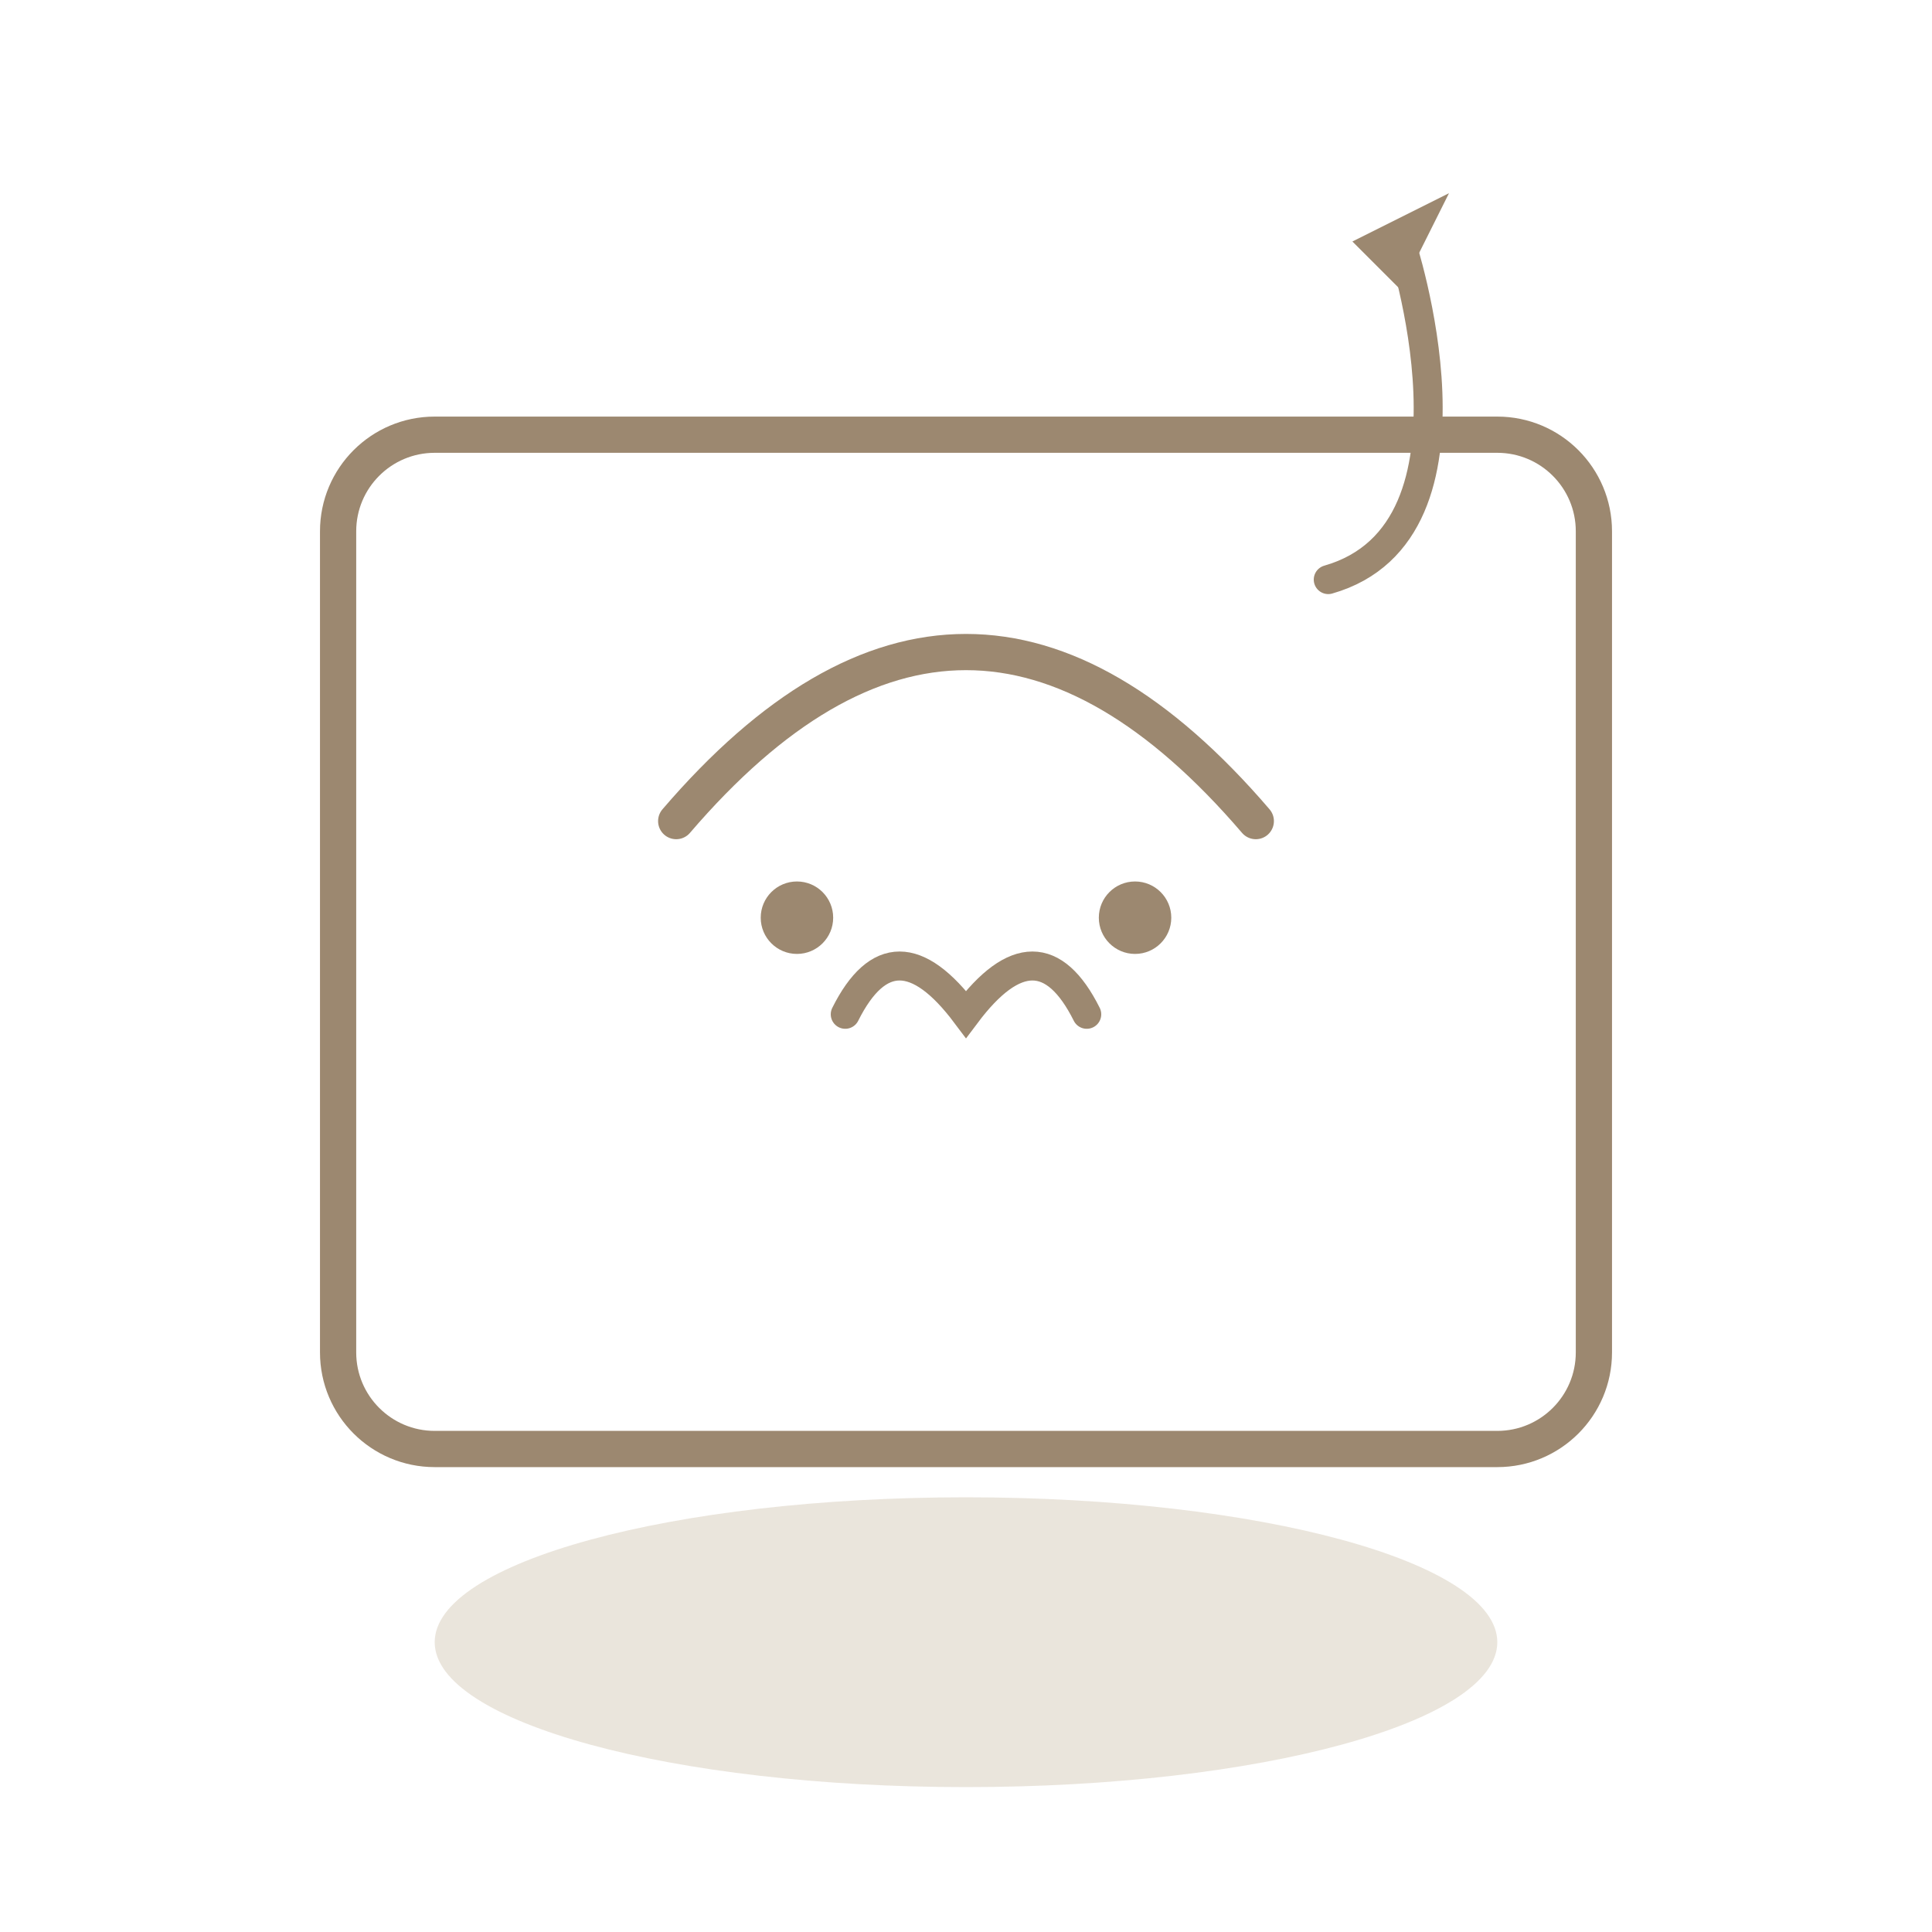
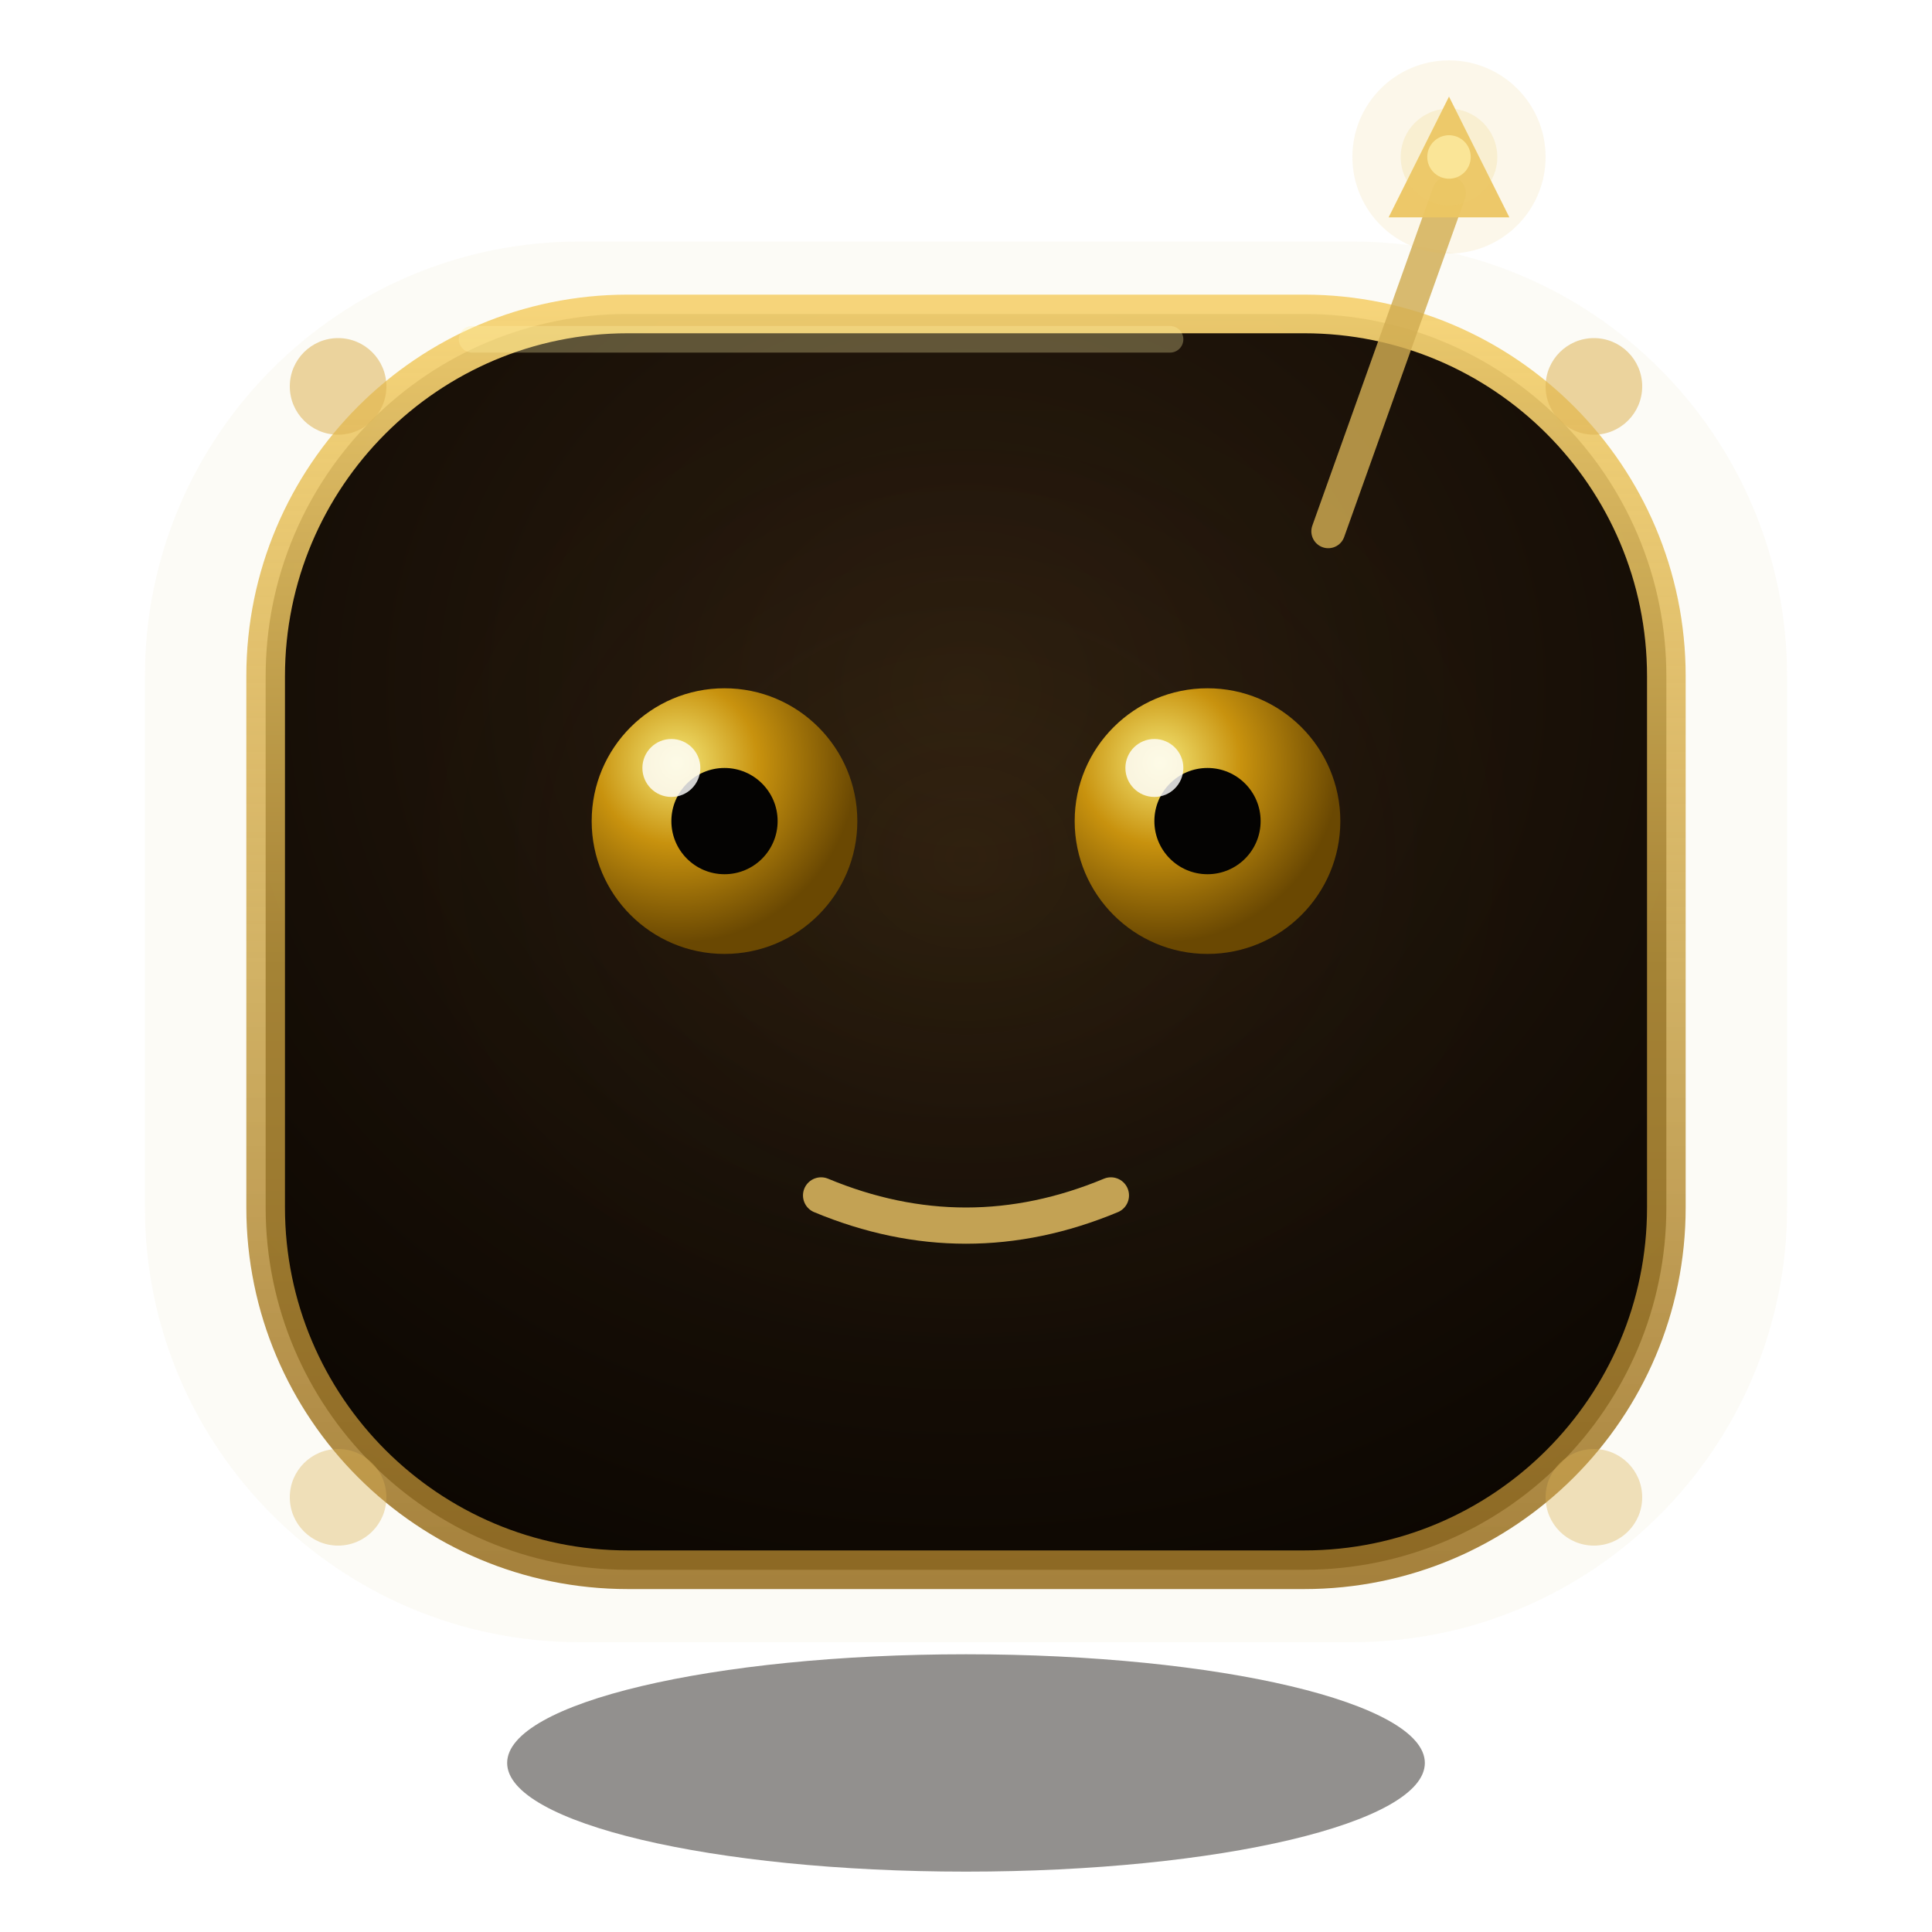
<svg xmlns="http://www.w3.org/2000/svg" width="80" height="80" viewBox="0 0 80 80" fill="none">
-   <ellipse cx="40" cy="68" rx="22" ry="6" fill="#c4b49a" opacity="0.35" />
-   <rect x="14" y="18" width="52" height="42" rx="4" fill="none" stroke="#9c8870" stroke-width="1.5" />
-   <path d="M28 34 Q40 20 52 34" stroke="#9c8870" stroke-width="1.5" stroke-linecap="round" fill="none" />
-   <path d="M35 42 Q37 38 40 42 Q43 38 45 42" stroke="#9c8870" stroke-width="1.2" stroke-linecap="round" fill="none" />
-   <circle cx="33" cy="38" r="1.5" fill="#9c8870" />
-   <circle cx="47" cy="38" r="1.5" fill="#9c8870" />
-   <path d="M58 10 C58 10 62 22 55 24" stroke="#9c8870" stroke-width="1.2" stroke-linecap="round" fill="none" />
-   <path d="M56 10 L60 8 L58 12" fill="#9c8870" />
+   <defs>
+     <radialGradient id="eg-body" cx="50%" cy="30%" r="75%">
+       <stop offset="0%" stop-color="#2a1c0e" />
+       <stop offset="100%" stop-color="#0c0702" />
+     </radialGradient>
+     <linearGradient id="eg-border" x1="0" y1="0" x2="0" y2="1">
+       <stop offset="0%" stop-color="rgba(245,210,115,0.95)" />
+       <stop offset="52%" stop-color="rgba(200,160,65,0.80)" />
+       <stop offset="100%" stop-color="rgba(155,115,40,0.90)" />
+     </linearGradient>
+     <radialGradient id="eg-iris" cx="32%" cy="28%" r="68%">
+       <stop offset="0%" stop-color="#f5e878" />
+       <stop offset="45%" stop-color="#c8920e" />
+       <stop offset="100%" stop-color="#6a4802" />
+     </radialGradient>
+     <radialGradient id="eg-screen" cx="50%" cy="42%" r="56%">
+       <stop offset="0%" stop-color="rgba(190,150,65,0.07)" />
+       <stop offset="100%" stop-color="rgba(0,0,0,0)" />
+     </radialGradient>
+   </defs>
+   <ellipse cx="40" cy="73" rx="19" ry="4.5" fill="#0e0904" opacity="0.45" />
+   <rect x="6" y="10" width="68" height="58" rx="18" fill="rgba(195,155,55,0.045)" />
+   <rect x="11" y="13" width="58" height="52" rx="15" fill="url(#eg-body)" />
+   <rect x="11" y="13" width="58" height="52" rx="15" stroke="url(#eg-border)" stroke-width="1.6" fill="none" />
+   <rect x="19" y="13.5" width="30" height="1.1" rx="0.55" fill="rgba(255,240,165,0.30)" />
+   <rect x="15" y="17" width="50" height="44" rx="12" fill="url(#eg-screen)" />
+   <circle cx="14" cy="16" r="2" fill="rgba(220,178,85,0.55)" />
+   <circle cx="66" cy="16" r="2" fill="rgba(220,178,85,0.55)" />
+   <circle cx="14" cy="62" r="2" fill="rgba(220,178,85,0.38)" />
+   <circle cx="66" cy="62" r="2" fill="rgba(220,178,85,0.38)" />
+   <line x1="55" y1="22" x2="60" y2="8" stroke="rgba(208,172,82,0.82)" stroke-width="1.4" stroke-linecap="round" />
+   <polygon points="60,4 57.5,9 62.5,9" fill="rgba(238,200,102,0.95)" />
+   <circle cx="60" cy="6.5" r="4" fill="rgba(225,188,80,0.12)" />
+   <circle cx="60" cy="6.5" r="2" fill="rgba(238,205,110,0.20)" />
+   <circle cx="60" cy="6.5" r="0.9" fill="rgba(255,238,165,0.75)" />
+   <circle cx="30" cy="34" r="5.5" fill="url(#eg-iris)" />
+   <circle cx="50" cy="34" r="5.5" fill="url(#eg-iris)" />
+   <circle cx="30" cy="34" r="2.2" fill="#040302" />
+   <circle cx="50" cy="34" r="2.2" fill="#040302" />
+   <circle cx="27.8" cy="31.8" r="1.2" fill="rgba(255,255,255,0.82)" />
+   <circle cx="47.8" cy="31.8" r="1.2" fill="rgba(255,255,255,0.82)" />
+   <path d="M34 49.5 Q40 52 46 49.5" stroke="rgba(210,175,90,0.92)" stroke-width="1.5" stroke-linecap="round" fill="none" />
</svg>
